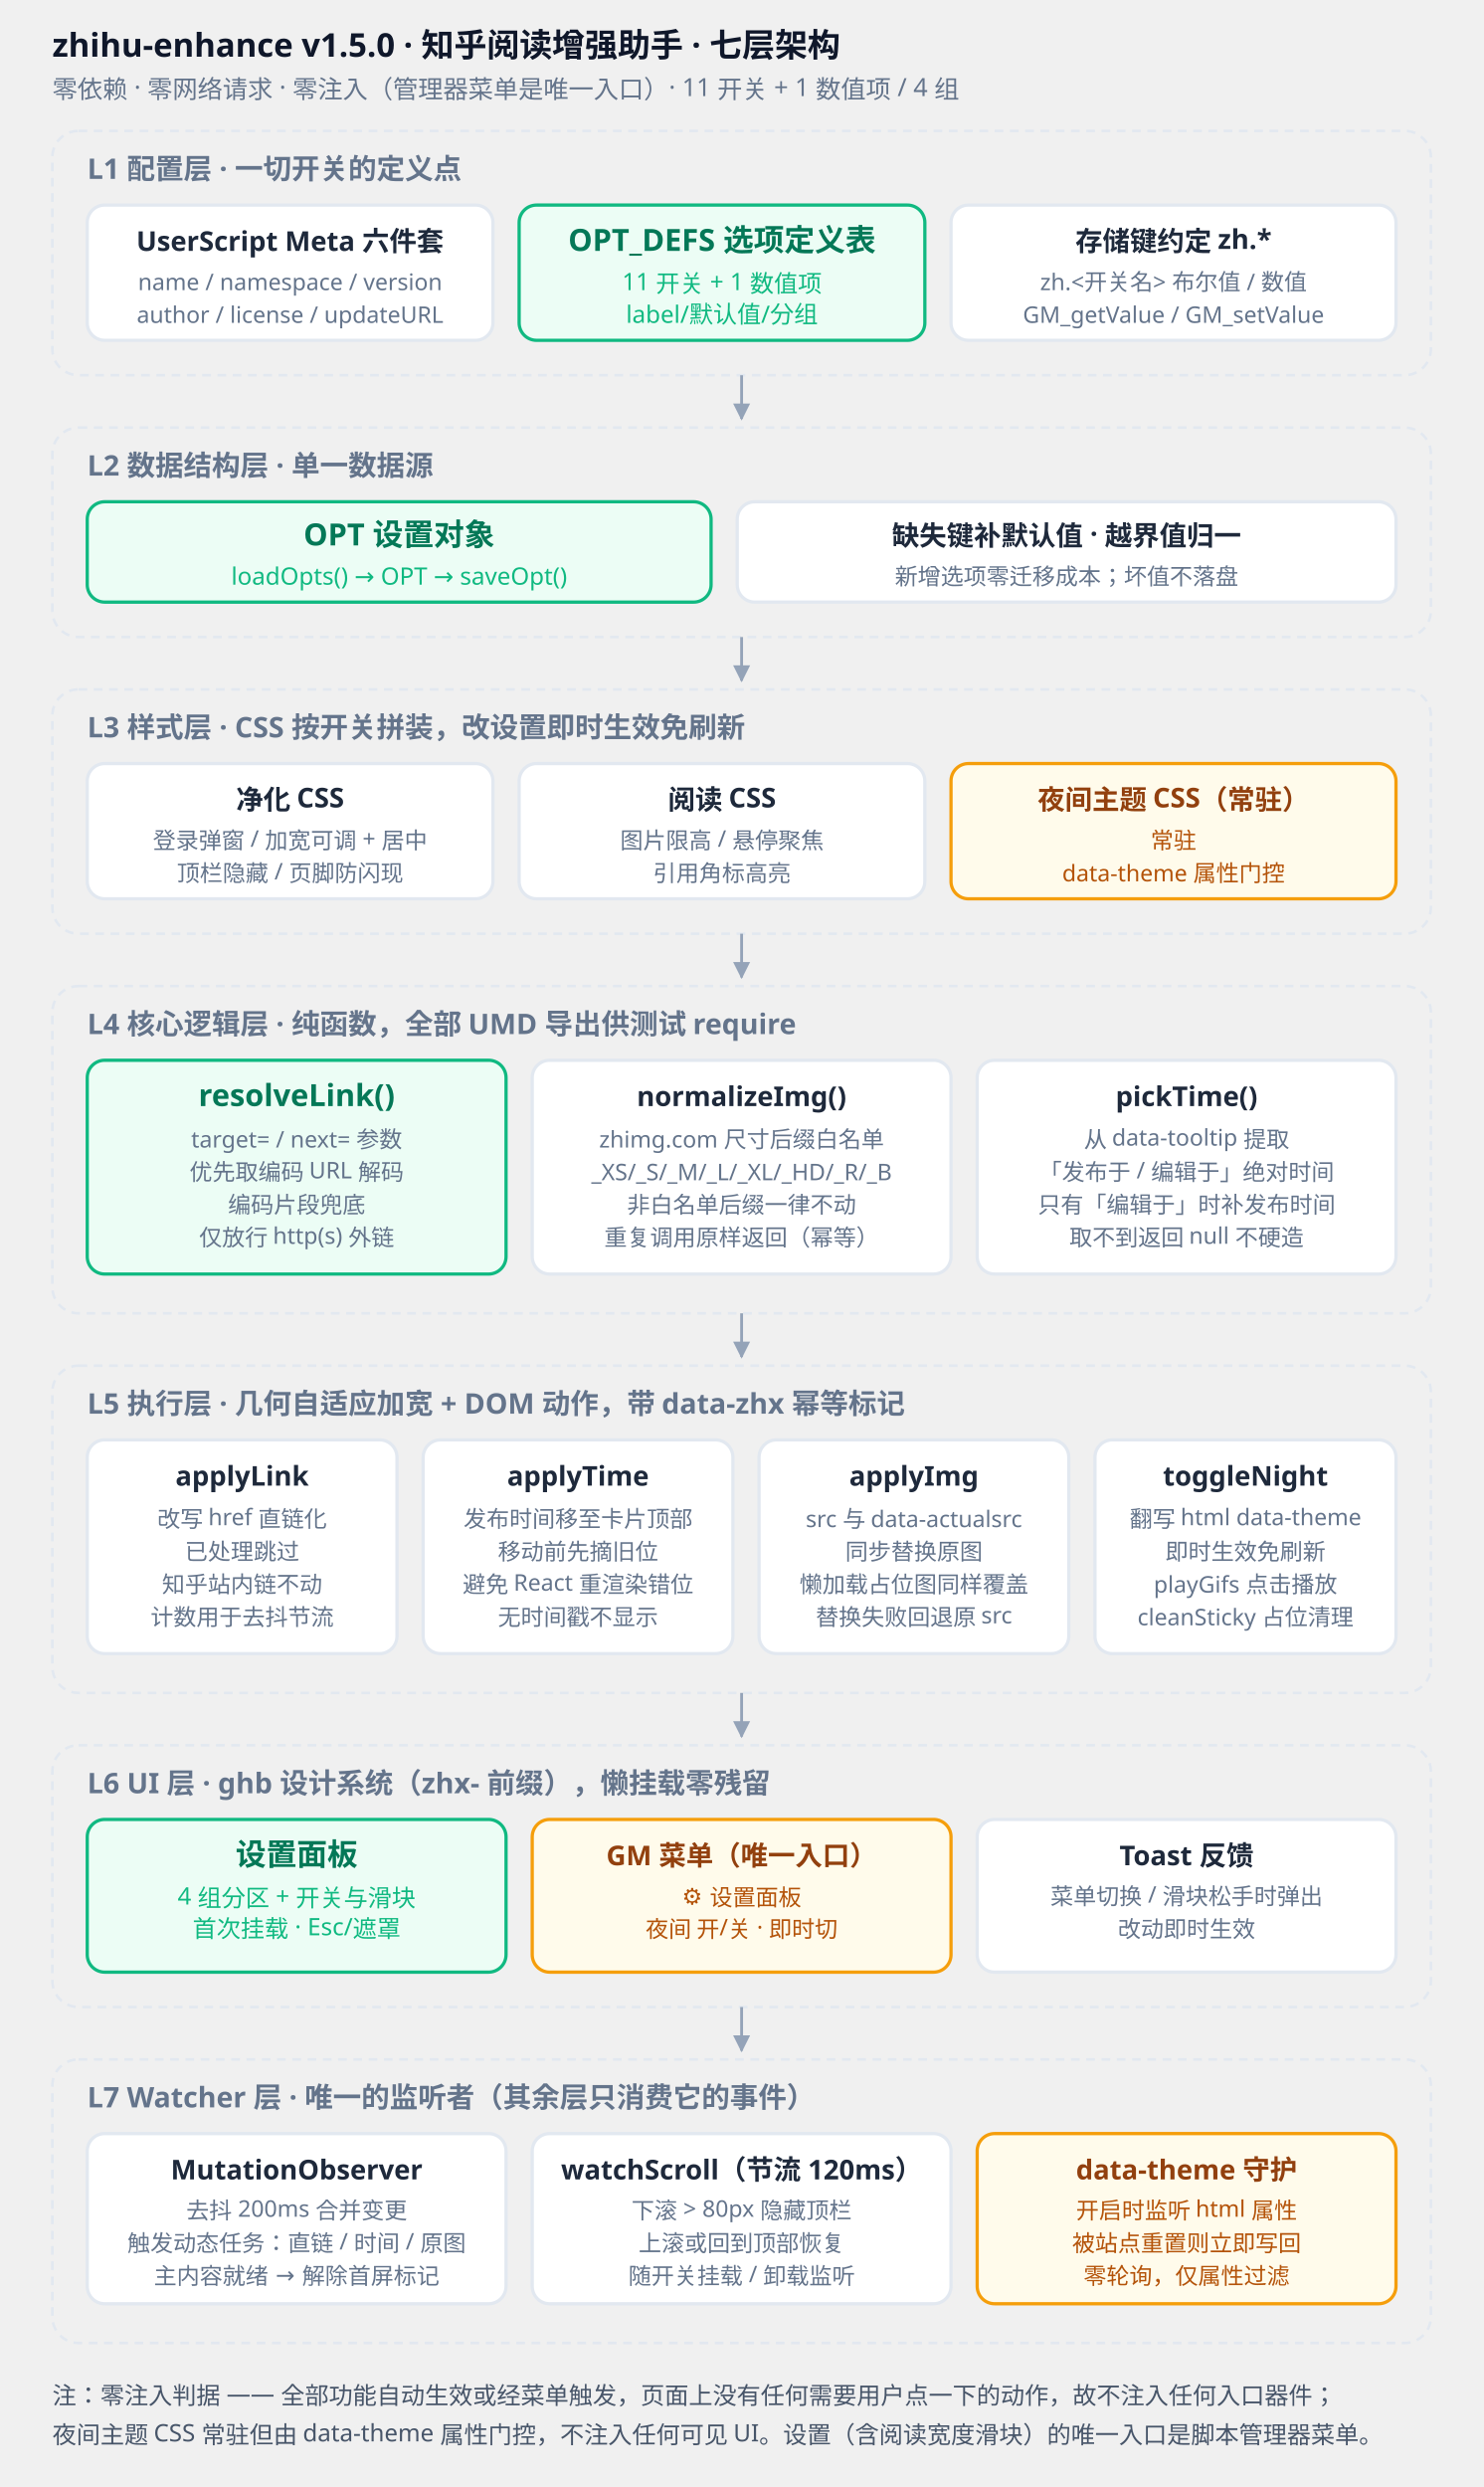
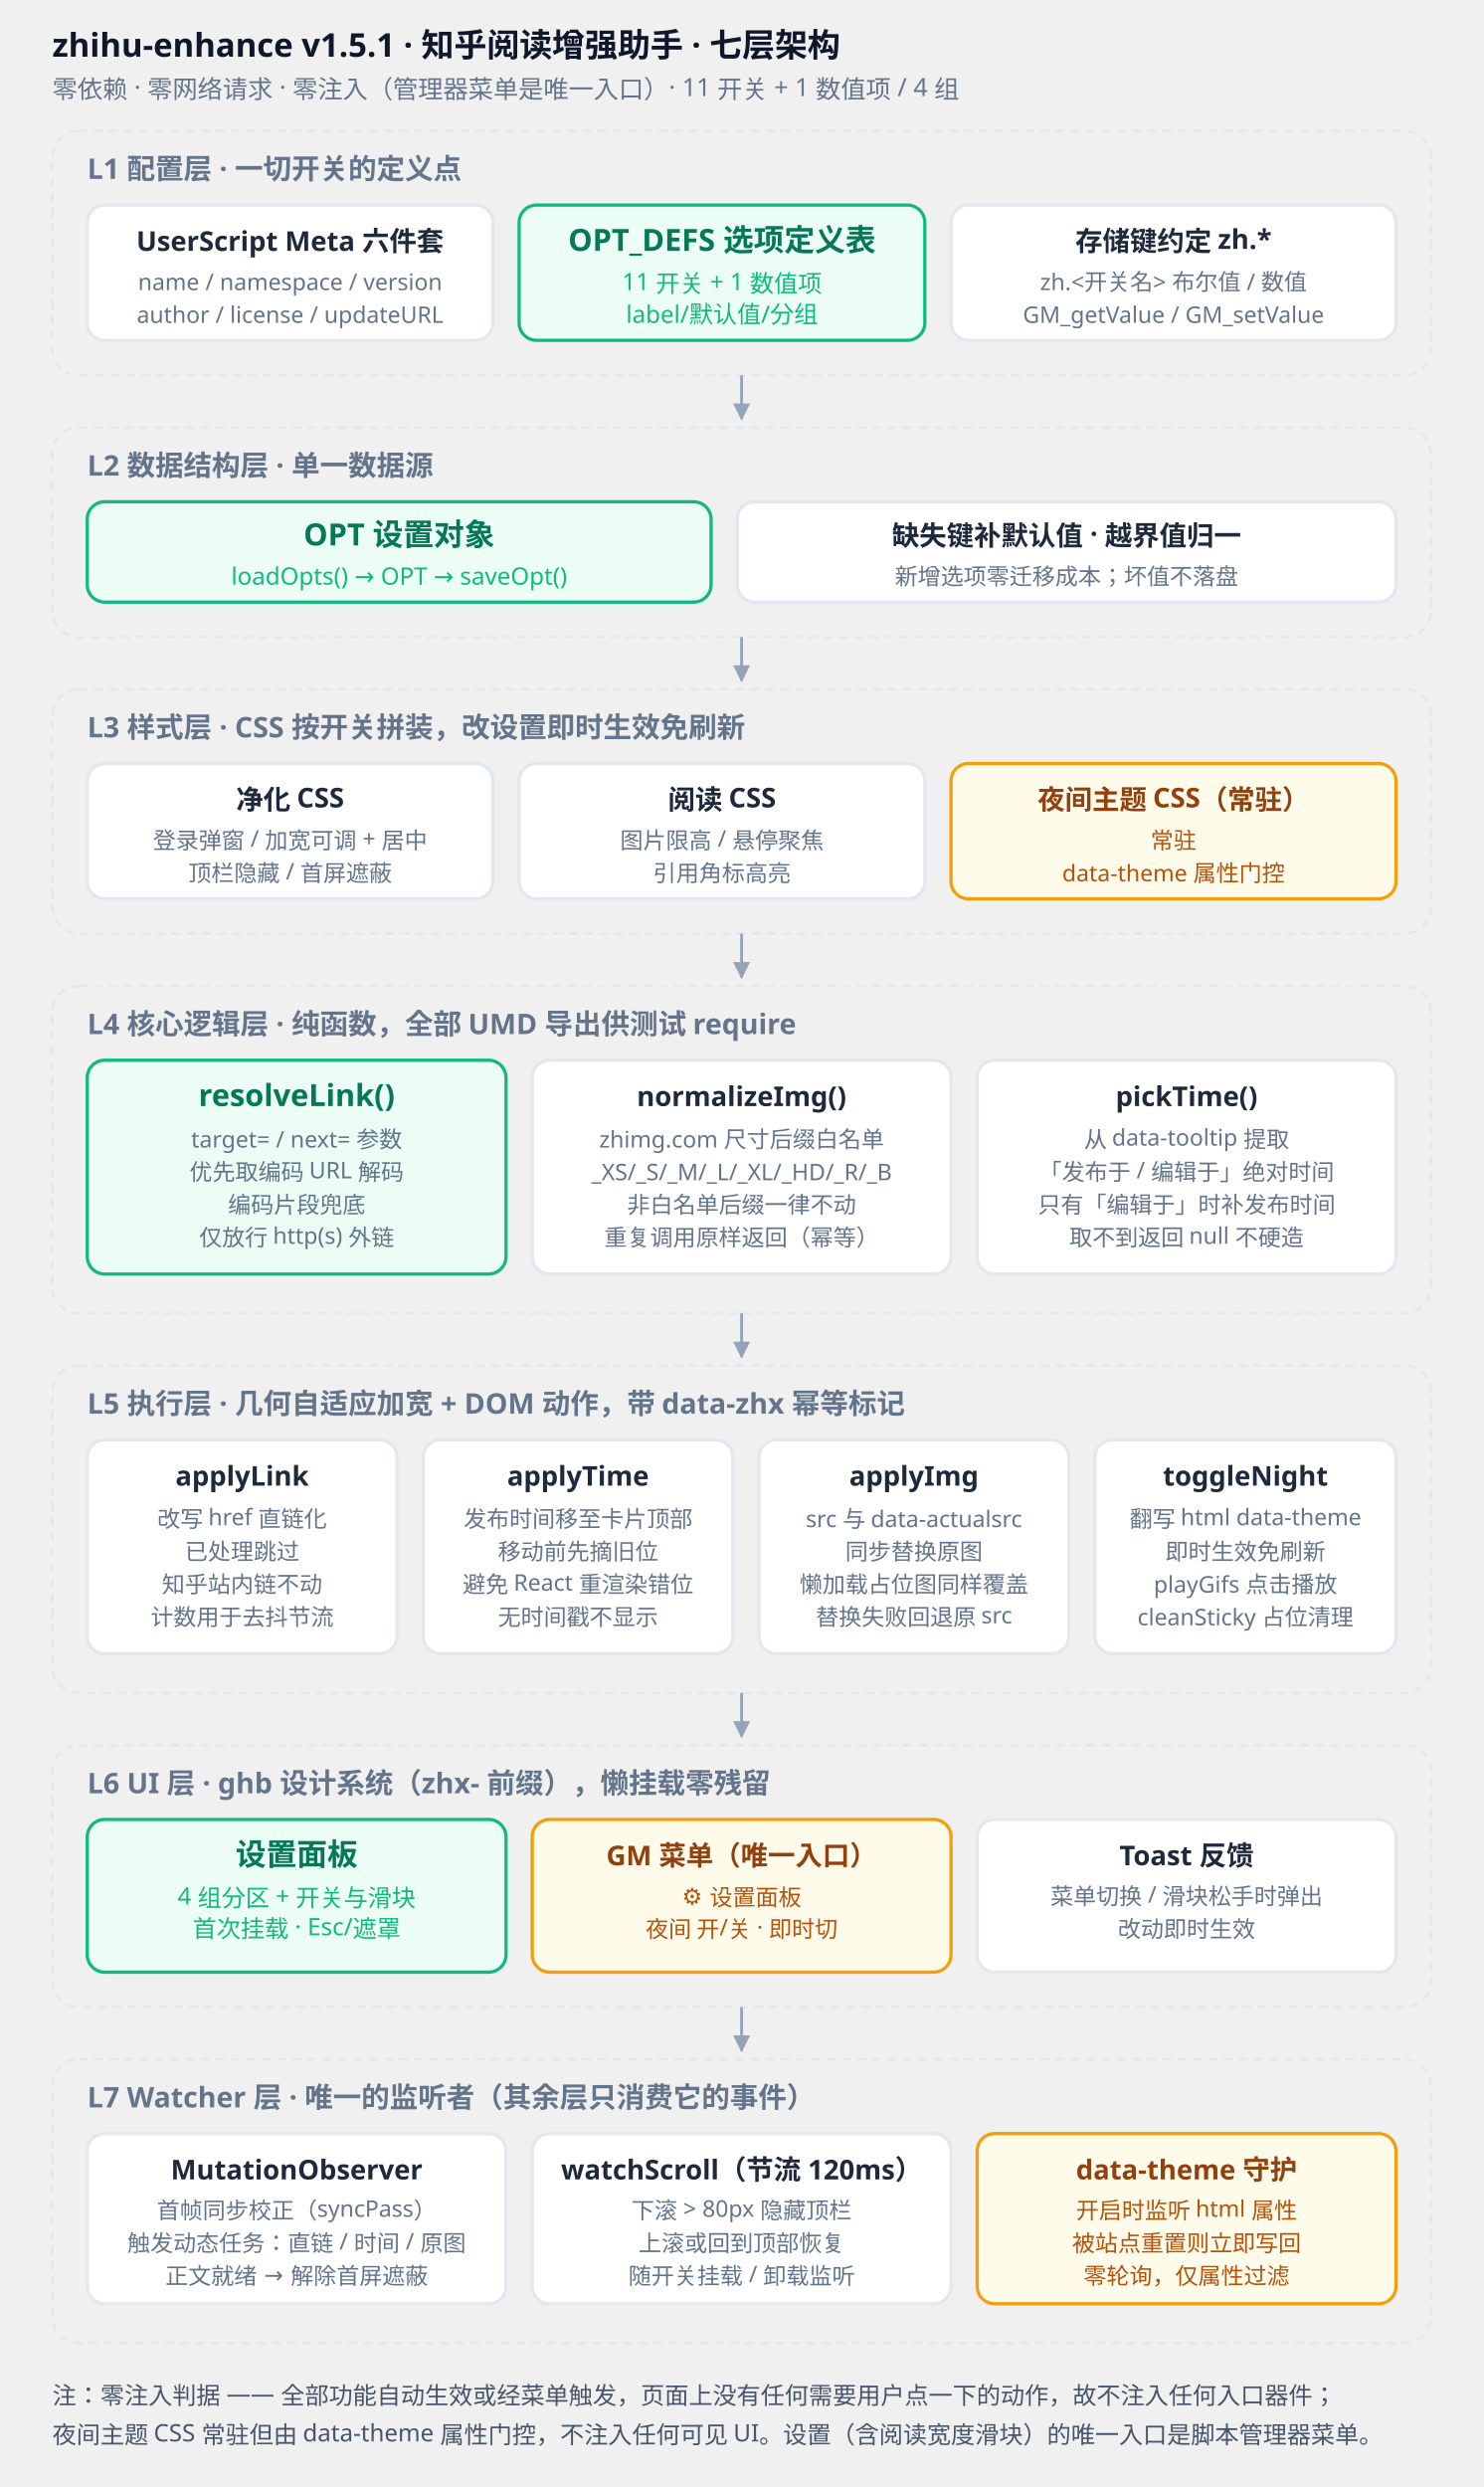
<svg xmlns="http://www.w3.org/2000/svg" viewBox="0 0 680 1140">
  <defs>
    <style>
      .layer { fill: none; stroke: #e2e8f0; stroke-width: 1.2; stroke-dasharray: 4 3; }
      .layer-title { font-family: sans-serif; font-size: 13px; font-weight: 600; fill: #64748b; }
      .node { fill: #ffffff; stroke: #e2e8f0; stroke-width: 1.5; }
      .nt { font-family: sans-serif; font-size: 12.5px; font-weight: 600; fill: #1e293b; }
      .nd { font-family: sans-serif; font-size: 10.5px; fill: #64748b; }
      .arrow { stroke: #94a3b8; stroke-width: 1.3; fill: none; }
      .band { fill: #ecfdf5; stroke: #10b981; stroke-width: 1.5; }
      .band-t { font-family: sans-serif; font-size: 14px; font-weight: 700; fill: #047857; }
      .band-d { font-family: sans-serif; font-size: 11px; fill: #10b981; }
      .warn { fill: #fffbeb; stroke: #f59e0b; stroke-width: 1.5; }
      .warn-t { font-family: sans-serif; font-size: 12.5px; font-weight: 600; fill: #92400e; }
      .warn-d { font-family: sans-serif; font-size: 10.5px; fill: #b45309; }
      .h1 { font-family: sans-serif; font-size: 15px; font-weight: 700; fill: #0f172a; }
      .h2 { font-family: sans-serif; font-size: 11.5px; fill: #64748b; }
      .note { font-family: sans-serif; font-size: 11px; fill: #475569; }
    </style>
    <marker id="ar" viewBox="0 0 10 10" refX="9" refY="5" markerWidth="6" markerHeight="6" orient="auto-start-reverse">
      <path d="M0 0 L10 5 L0 10 z" fill="#94a3b8" />
    </marker>
  </defs>
-   <text x="24" y="26" class="h1">zhihu-enhance v1.5.0 · 知乎阅读增强助手 · 七层架构</text>
+   <text x="24" y="26" class="h1">zhihu-enhance v1.5.1 · 知乎阅读增强助手 · 七层架构</text>
  <text x="24" y="45" class="h2">零依赖 · 零网络请求 · 零注入（管理器菜单是唯一入口）· 11 开关 + 1 数值项 / 4 组</text>
  <rect x="24" y="60" width="632" height="112" rx="12" class="layer" />
  <text x="40" y="82" class="layer-title">L1 配置层 · 一切开关的定义点</text>
  <rect x="40" y="94" width="186" height="62" rx="8" class="node" />
  <text x="133" y="115" class="nt" text-anchor="middle">UserScript Meta 六件套</text>
  <text x="133" y="133" class="nd" text-anchor="middle">name / namespace / version</text>
  <text x="133" y="148" class="nd" text-anchor="middle">author / license / updateURL</text>
  <rect x="238" y="94" width="186" height="62" rx="8" class="band" />
  <text x="331" y="115" class="band-t" text-anchor="middle">OPT_DEFS 选项定义表</text>
  <text x="331" y="133" class="band-d" text-anchor="middle">11 开关 + 1 数值项</text>
  <text x="331" y="148" class="band-d" text-anchor="middle">label/默认值/分组</text>
  <rect x="436" y="94" width="204" height="62" rx="8" class="node" />
  <text x="538" y="115" class="nt" text-anchor="middle">存储键约定 zh.*</text>
  <text x="538" y="133" class="nd" text-anchor="middle">zh.&lt;开关名&gt; 布尔值 / 数值</text>
  <text x="538" y="148" class="nd" text-anchor="middle">GM_getValue / GM_setValue</text>
  <line x1="340" y1="172" x2="340" y2="192" class="arrow" marker-end="url(#ar)" />
  <rect x="24" y="196" width="632" height="96" rx="12" class="layer" />
  <text x="40" y="218" class="layer-title">L2 数据结构层 · 单一数据源</text>
  <rect x="40" y="230" width="286" height="46" rx="8" class="band" />
  <text x="183" y="250" class="band-t" text-anchor="middle">OPT 设置对象</text>
  <text x="183" y="268" class="band-d" text-anchor="middle">loadOpts() → OPT → saveOpt()</text>
  <rect x="338" y="230" width="302" height="46" rx="8" class="node" />
  <text x="489" y="250" class="nt" text-anchor="middle">缺失键补默认值 · 越界值归一</text>
  <text x="489" y="268" class="nd" text-anchor="middle">新增选项零迁移成本；坏值不落盘</text>
  <line x1="340" y1="292" x2="340" y2="312" class="arrow" marker-end="url(#ar)" />
  <rect x="24" y="316" width="632" height="112" rx="12" class="layer" />
  <text x="40" y="338" class="layer-title">L3 样式层 · CSS 按开关拼装，改设置即时生效免刷新</text>
  <rect x="40" y="350" width="186" height="62" rx="8" class="node" />
  <text x="133" y="371" class="nt" text-anchor="middle">净化 CSS</text>
  <text x="133" y="389" class="nd" text-anchor="middle">登录弹窗 / 加宽可调 + 居中</text>
-   <text x="133" y="404" class="nd" text-anchor="middle">顶栏隐藏 / 页脚防闪现</text>
+   <text x="133" y="404" class="nd" text-anchor="middle">顶栏隐藏 / 首屏遮蔽</text>
  <rect x="238" y="350" width="186" height="62" rx="8" class="node" />
  <text x="331" y="371" class="nt" text-anchor="middle">阅读 CSS</text>
  <text x="331" y="389" class="nd" text-anchor="middle">图片限高 / 悬停聚焦</text>
  <text x="331" y="404" class="nd" text-anchor="middle">引用角标高亮</text>
  <rect x="436" y="350" width="204" height="62" rx="8" class="warn" />
  <text x="538" y="371" class="warn-t" text-anchor="middle">夜间主题 CSS（常驻）</text>
  <text x="538" y="389" class="warn-d" text-anchor="middle">常驻</text>
  <text x="538" y="404" class="warn-d" text-anchor="middle">data-theme 属性门控</text>
  <line x1="340" y1="428" x2="340" y2="448" class="arrow" marker-end="url(#ar)" />
  <rect x="24" y="452" width="632" height="150" rx="12" class="layer" />
  <text x="40" y="474" class="layer-title">L4 核心逻辑层 · 纯函数，全部 UMD 导出供测试 require</text>
  <rect x="40" y="486" width="192" height="98" rx="8" class="band" />
  <text x="136" y="507" class="band-t" text-anchor="middle">resolveLink()</text>
  <text x="136" y="526" class="nd" text-anchor="middle">target= / next= 参数</text>
  <text x="136" y="541" class="nd" text-anchor="middle">优先取编码 URL 解码</text>
  <text x="136" y="556" class="nd" text-anchor="middle">编码片段兜底</text>
  <text x="136" y="571" class="nd" text-anchor="middle">仅放行 http(s) 外链</text>
  <rect x="244" y="486" width="192" height="98" rx="8" class="node" />
  <text x="340" y="507" class="nt" text-anchor="middle">normalizeImg()</text>
  <text x="340" y="526" class="nd" text-anchor="middle">zhimg.com 尺寸后缀白名单</text>
  <text x="340" y="541" class="nd" text-anchor="middle">_XS/_S/_M/_L/_XL/_HD/_R/_B</text>
  <text x="340" y="556" class="nd" text-anchor="middle">非白名单后缀一律不动</text>
  <text x="340" y="571" class="nd" text-anchor="middle">重复调用原样返回（幂等）</text>
  <rect x="448" y="486" width="192" height="98" rx="8" class="node" />
  <text x="544" y="507" class="nt" text-anchor="middle">pickTime()</text>
  <text x="544" y="526" class="nd" text-anchor="middle">从 data-tooltip 提取</text>
  <text x="544" y="541" class="nd" text-anchor="middle">「发布于 / 编辑于」绝对时间</text>
  <text x="544" y="556" class="nd" text-anchor="middle">只有「编辑于」时补发布时间</text>
  <text x="544" y="571" class="nd" text-anchor="middle">取不到返回 null 不硬造</text>
  <line x1="340" y1="602" x2="340" y2="622" class="arrow" marker-end="url(#ar)" />
  <rect x="24" y="626" width="632" height="150" rx="12" class="layer" />
  <text x="40" y="648" class="layer-title">L5 执行层 · 几何自适应加宽 + DOM 动作，带 data-zhx 幂等标记</text>
  <rect x="40" y="660" width="142" height="98" rx="8" class="node" />
  <text x="111" y="681" class="nt" text-anchor="middle">applyLink</text>
  <text x="111" y="700" class="nd" text-anchor="middle">改写 href 直链化</text>
  <text x="111" y="715" class="nd" text-anchor="middle">已处理跳过</text>
  <text x="111" y="730" class="nd" text-anchor="middle">知乎站内链不动</text>
  <text x="111" y="745" class="nd" text-anchor="middle">计数用于去抖节流</text>
  <rect x="194" y="660" width="142" height="98" rx="8" class="node" />
  <text x="265" y="681" class="nt" text-anchor="middle">applyTime</text>
  <text x="265" y="700" class="nd" text-anchor="middle">发布时间移至卡片顶部</text>
  <text x="265" y="715" class="nd" text-anchor="middle">移动前先摘旧位</text>
  <text x="265" y="730" class="nd" text-anchor="middle">避免 React 重渲染错位</text>
  <text x="265" y="745" class="nd" text-anchor="middle">无时间戳不显示</text>
  <rect x="348" y="660" width="142" height="98" rx="8" class="node" />
  <text x="419" y="681" class="nt" text-anchor="middle">applyImg</text>
  <text x="419" y="700" class="nd" text-anchor="middle">src 与 data-actualsrc</text>
  <text x="419" y="715" class="nd" text-anchor="middle">同步替换原图</text>
  <text x="419" y="730" class="nd" text-anchor="middle">懒加载占位图同样覆盖</text>
  <text x="419" y="745" class="nd" text-anchor="middle">替换失败回退原 src</text>
  <rect x="502" y="660" width="138" height="98" rx="8" class="node" />
  <text x="571" y="681" class="nt" text-anchor="middle">toggleNight</text>
  <text x="571" y="700" class="nd" text-anchor="middle">翻写 html data-theme</text>
  <text x="571" y="715" class="nd" text-anchor="middle">即时生效免刷新</text>
  <text x="571" y="730" class="nd" text-anchor="middle">playGifs 点击播放</text>
  <text x="571" y="745" class="nd" text-anchor="middle">cleanSticky 占位清理</text>
  <line x1="340" y1="776" x2="340" y2="796" class="arrow" marker-end="url(#ar)" />
  <rect x="24" y="800" width="632" height="120" rx="12" class="layer" />
  <text x="40" y="822" class="layer-title">L6 UI 层 · ghb 设计系统（zhx- 前缀），懒挂载零残留</text>
  <rect x="40" y="834" width="192" height="70" rx="8" class="band" />
  <text x="136" y="855" class="band-t" text-anchor="middle">设置面板</text>
  <text x="136" y="873" class="band-d" text-anchor="middle">4 组分区 + 开关与滑块</text>
  <text x="136" y="888" class="band-d" text-anchor="middle">首次挂载 · Esc/遮罩</text>
  <rect x="244" y="834" width="192" height="70" rx="8" class="warn" />
  <text x="340" y="855" class="warn-t" text-anchor="middle">GM 菜单（唯一入口）</text>
  <text x="340" y="873" class="warn-d" text-anchor="middle">⚙ 设置面板</text>
  <text x="340" y="888" class="warn-d" text-anchor="middle">夜间 开/关 · 即时切</text>
  <rect x="448" y="834" width="192" height="70" rx="8" class="node" />
  <text x="544" y="855" class="nt" text-anchor="middle">Toast 反馈</text>
  <text x="544" y="873" class="nd" text-anchor="middle">菜单切换 / 滑块松手时弹出</text>
  <text x="544" y="888" class="nd" text-anchor="middle">改动即时生效</text>
  <line x1="340" y1="920" x2="340" y2="940" class="arrow" marker-end="url(#ar)" />
  <rect x="24" y="944" width="632" height="130" rx="12" class="layer" />
  <text x="40" y="966" class="layer-title">L7 Watcher 层 · 唯一的监听者（其余层只消费它的事件）</text>
  <rect x="40" y="978" width="192" height="78" rx="8" class="node" />
  <text x="136" y="999" class="nt" text-anchor="middle">MutationObserver</text>
-   <text x="136" y="1017" class="nd" text-anchor="middle">去抖 200ms 合并变更</text>
+   <text x="136" y="1017" class="nd" text-anchor="middle">首帧同步校正（syncPass）</text>
  <text x="136" y="1032" class="nd" text-anchor="middle">触发动态任务：直链 / 时间 / 原图</text>
-   <text x="136" y="1047" class="nd" text-anchor="middle">主内容就绪 → 解除首屏标记</text>
+   <text x="136" y="1047" class="nd" text-anchor="middle">正文就绪 → 解除首屏遮蔽</text>
  <rect x="244" y="978" width="192" height="78" rx="8" class="node" />
  <text x="340" y="999" class="nt" text-anchor="middle">watchScroll（节流 120ms）</text>
  <text x="340" y="1017" class="nd" text-anchor="middle">下滚 &gt; 80px 隐藏顶栏</text>
  <text x="340" y="1032" class="nd" text-anchor="middle">上滚或回到顶部恢复</text>
  <text x="340" y="1047" class="nd" text-anchor="middle">随开关挂载 / 卸载监听</text>
  <rect x="448" y="978" width="192" height="78" rx="8" class="warn" />
  <text x="544" y="999" class="warn-t" text-anchor="middle">data-theme 守护</text>
  <text x="544" y="1017" class="warn-d" text-anchor="middle">开启时监听 html 属性</text>
  <text x="544" y="1032" class="warn-d" text-anchor="middle">被站点重置则立即写回</text>
  <text x="544" y="1047" class="warn-d" text-anchor="middle">零轮询，仅属性过滤</text>
  <text x="24" y="1102" class="note">注：零注入判据 —— 全部功能自动生效或经菜单触发，页面上没有任何需要用户点一下的动作，故不注入任何入口器件；</text>
  <text x="24" y="1120" class="note">夜间主题 CSS 常驻但由 data-theme 属性门控，不注入任何可见 UI。设置（含阅读宽度滑块）的唯一入口是脚本管理器菜单。</text>
</svg>
